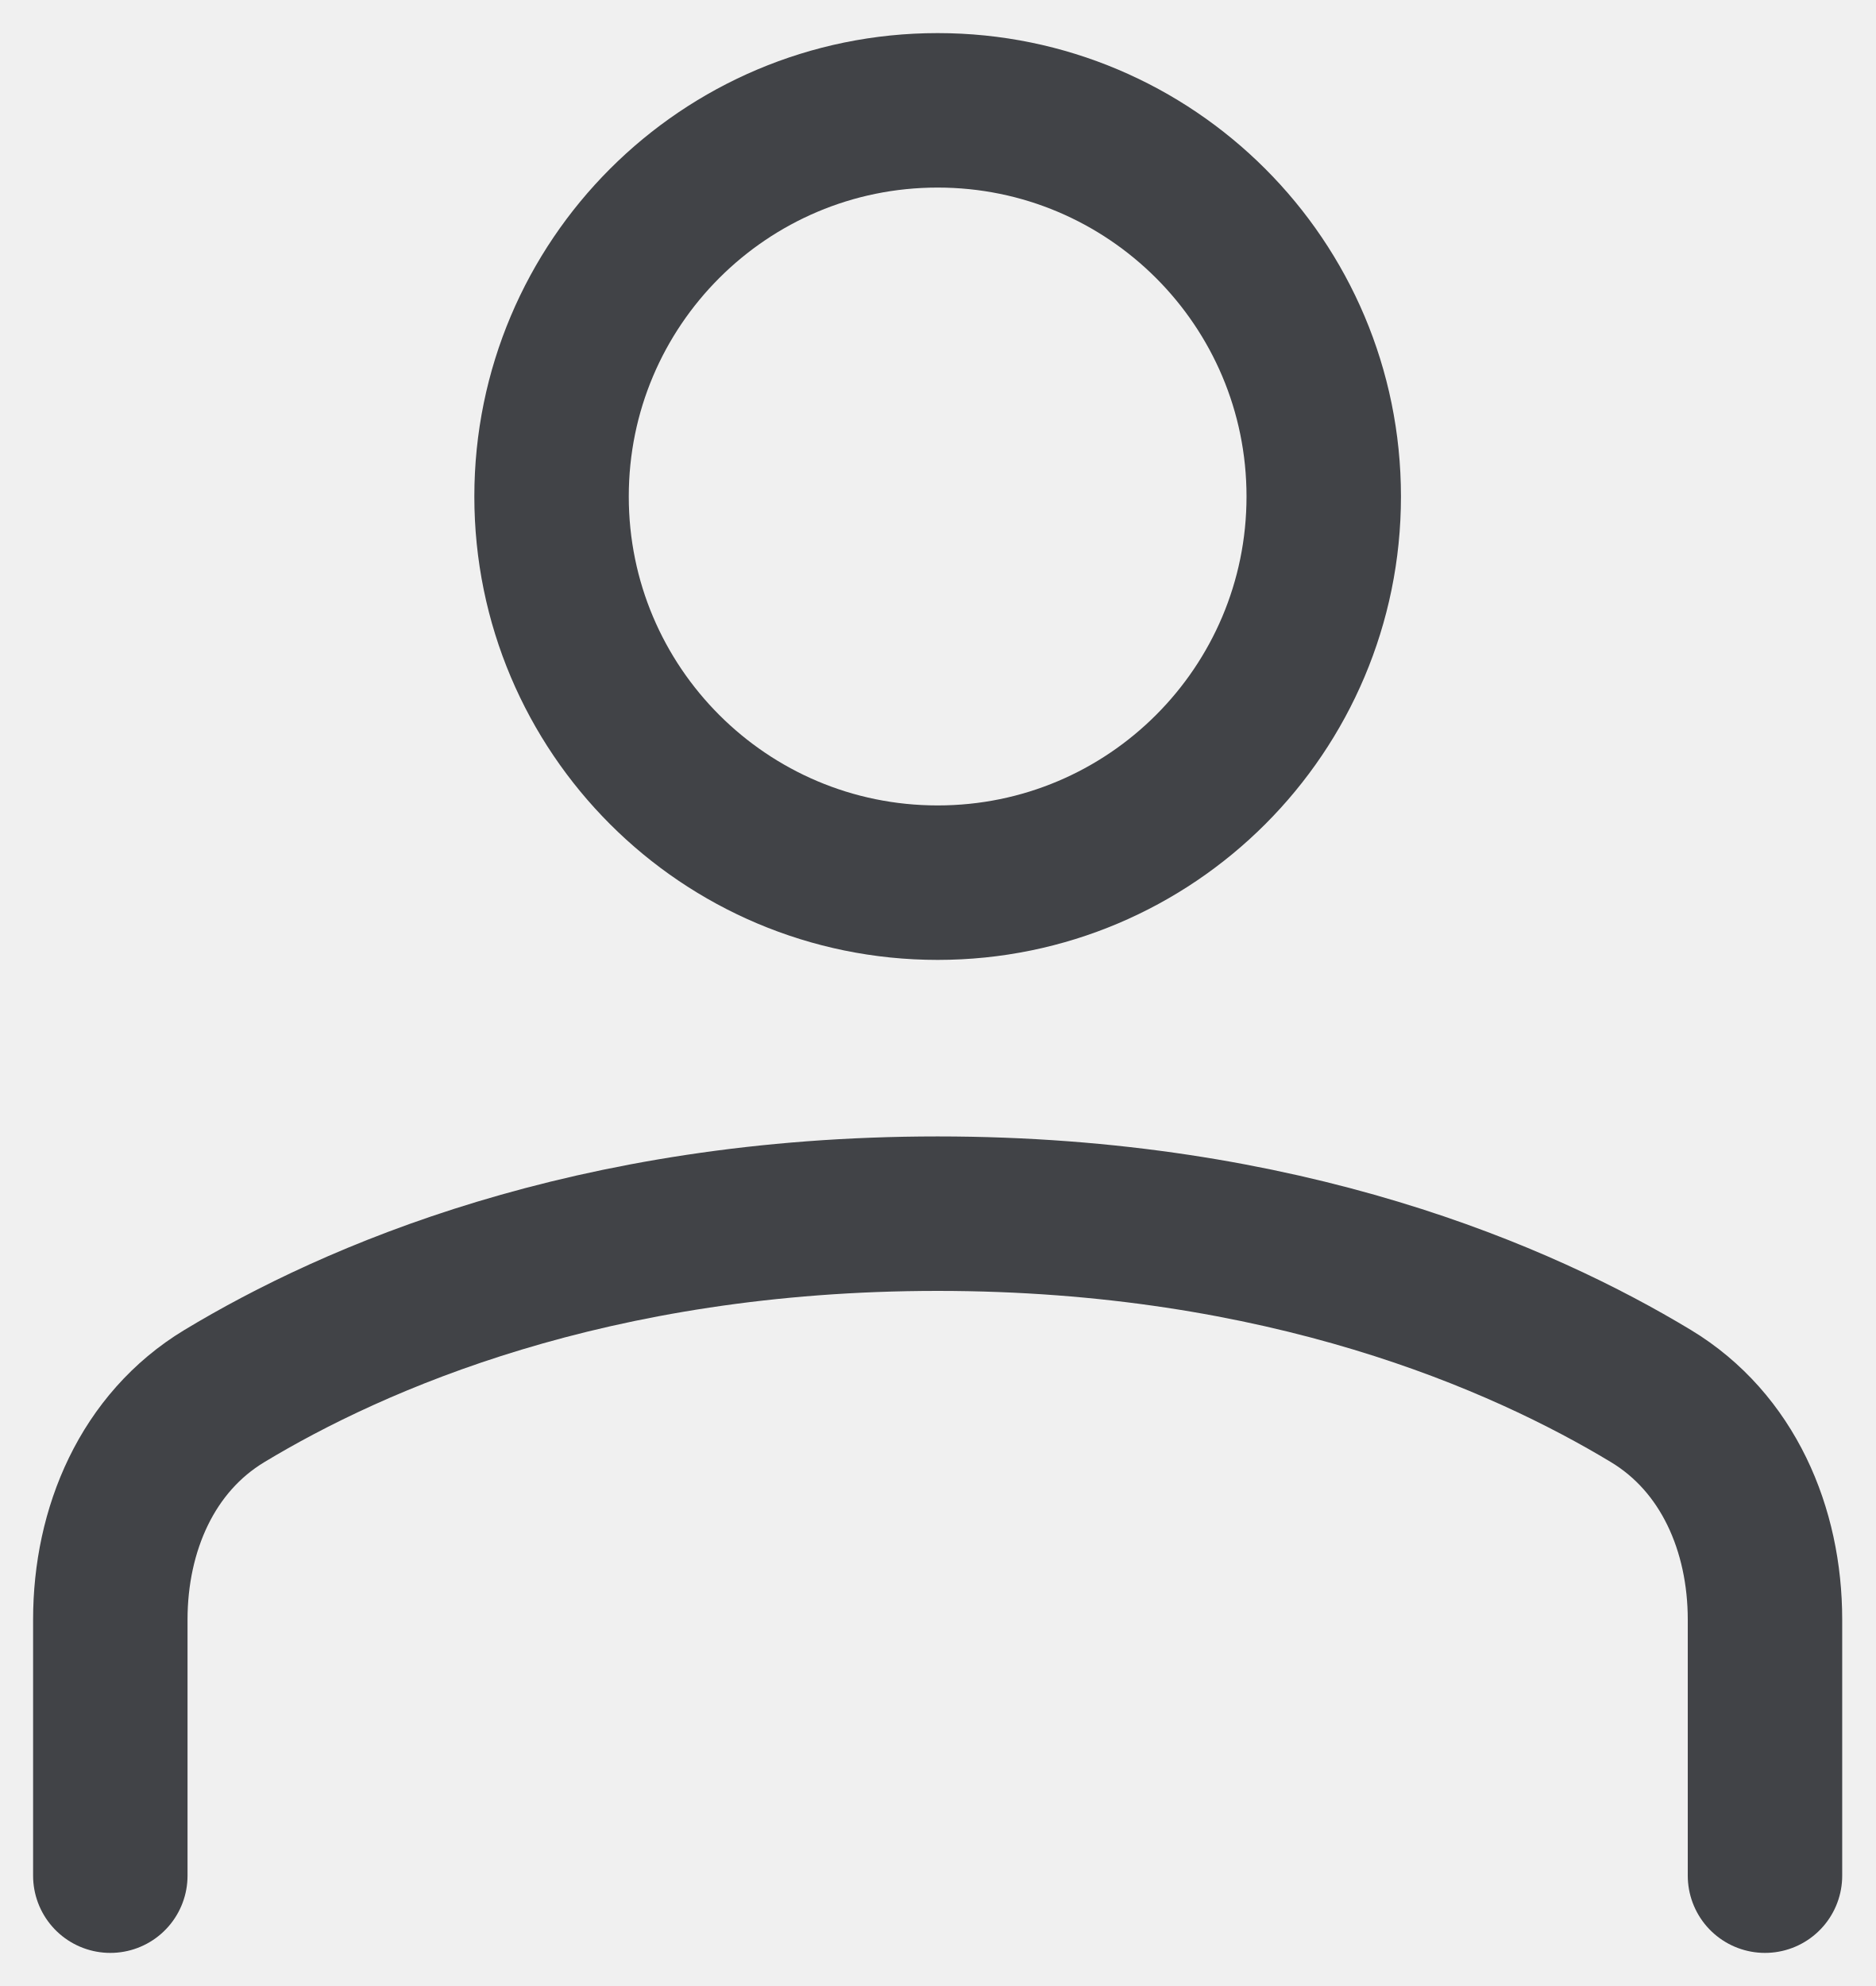
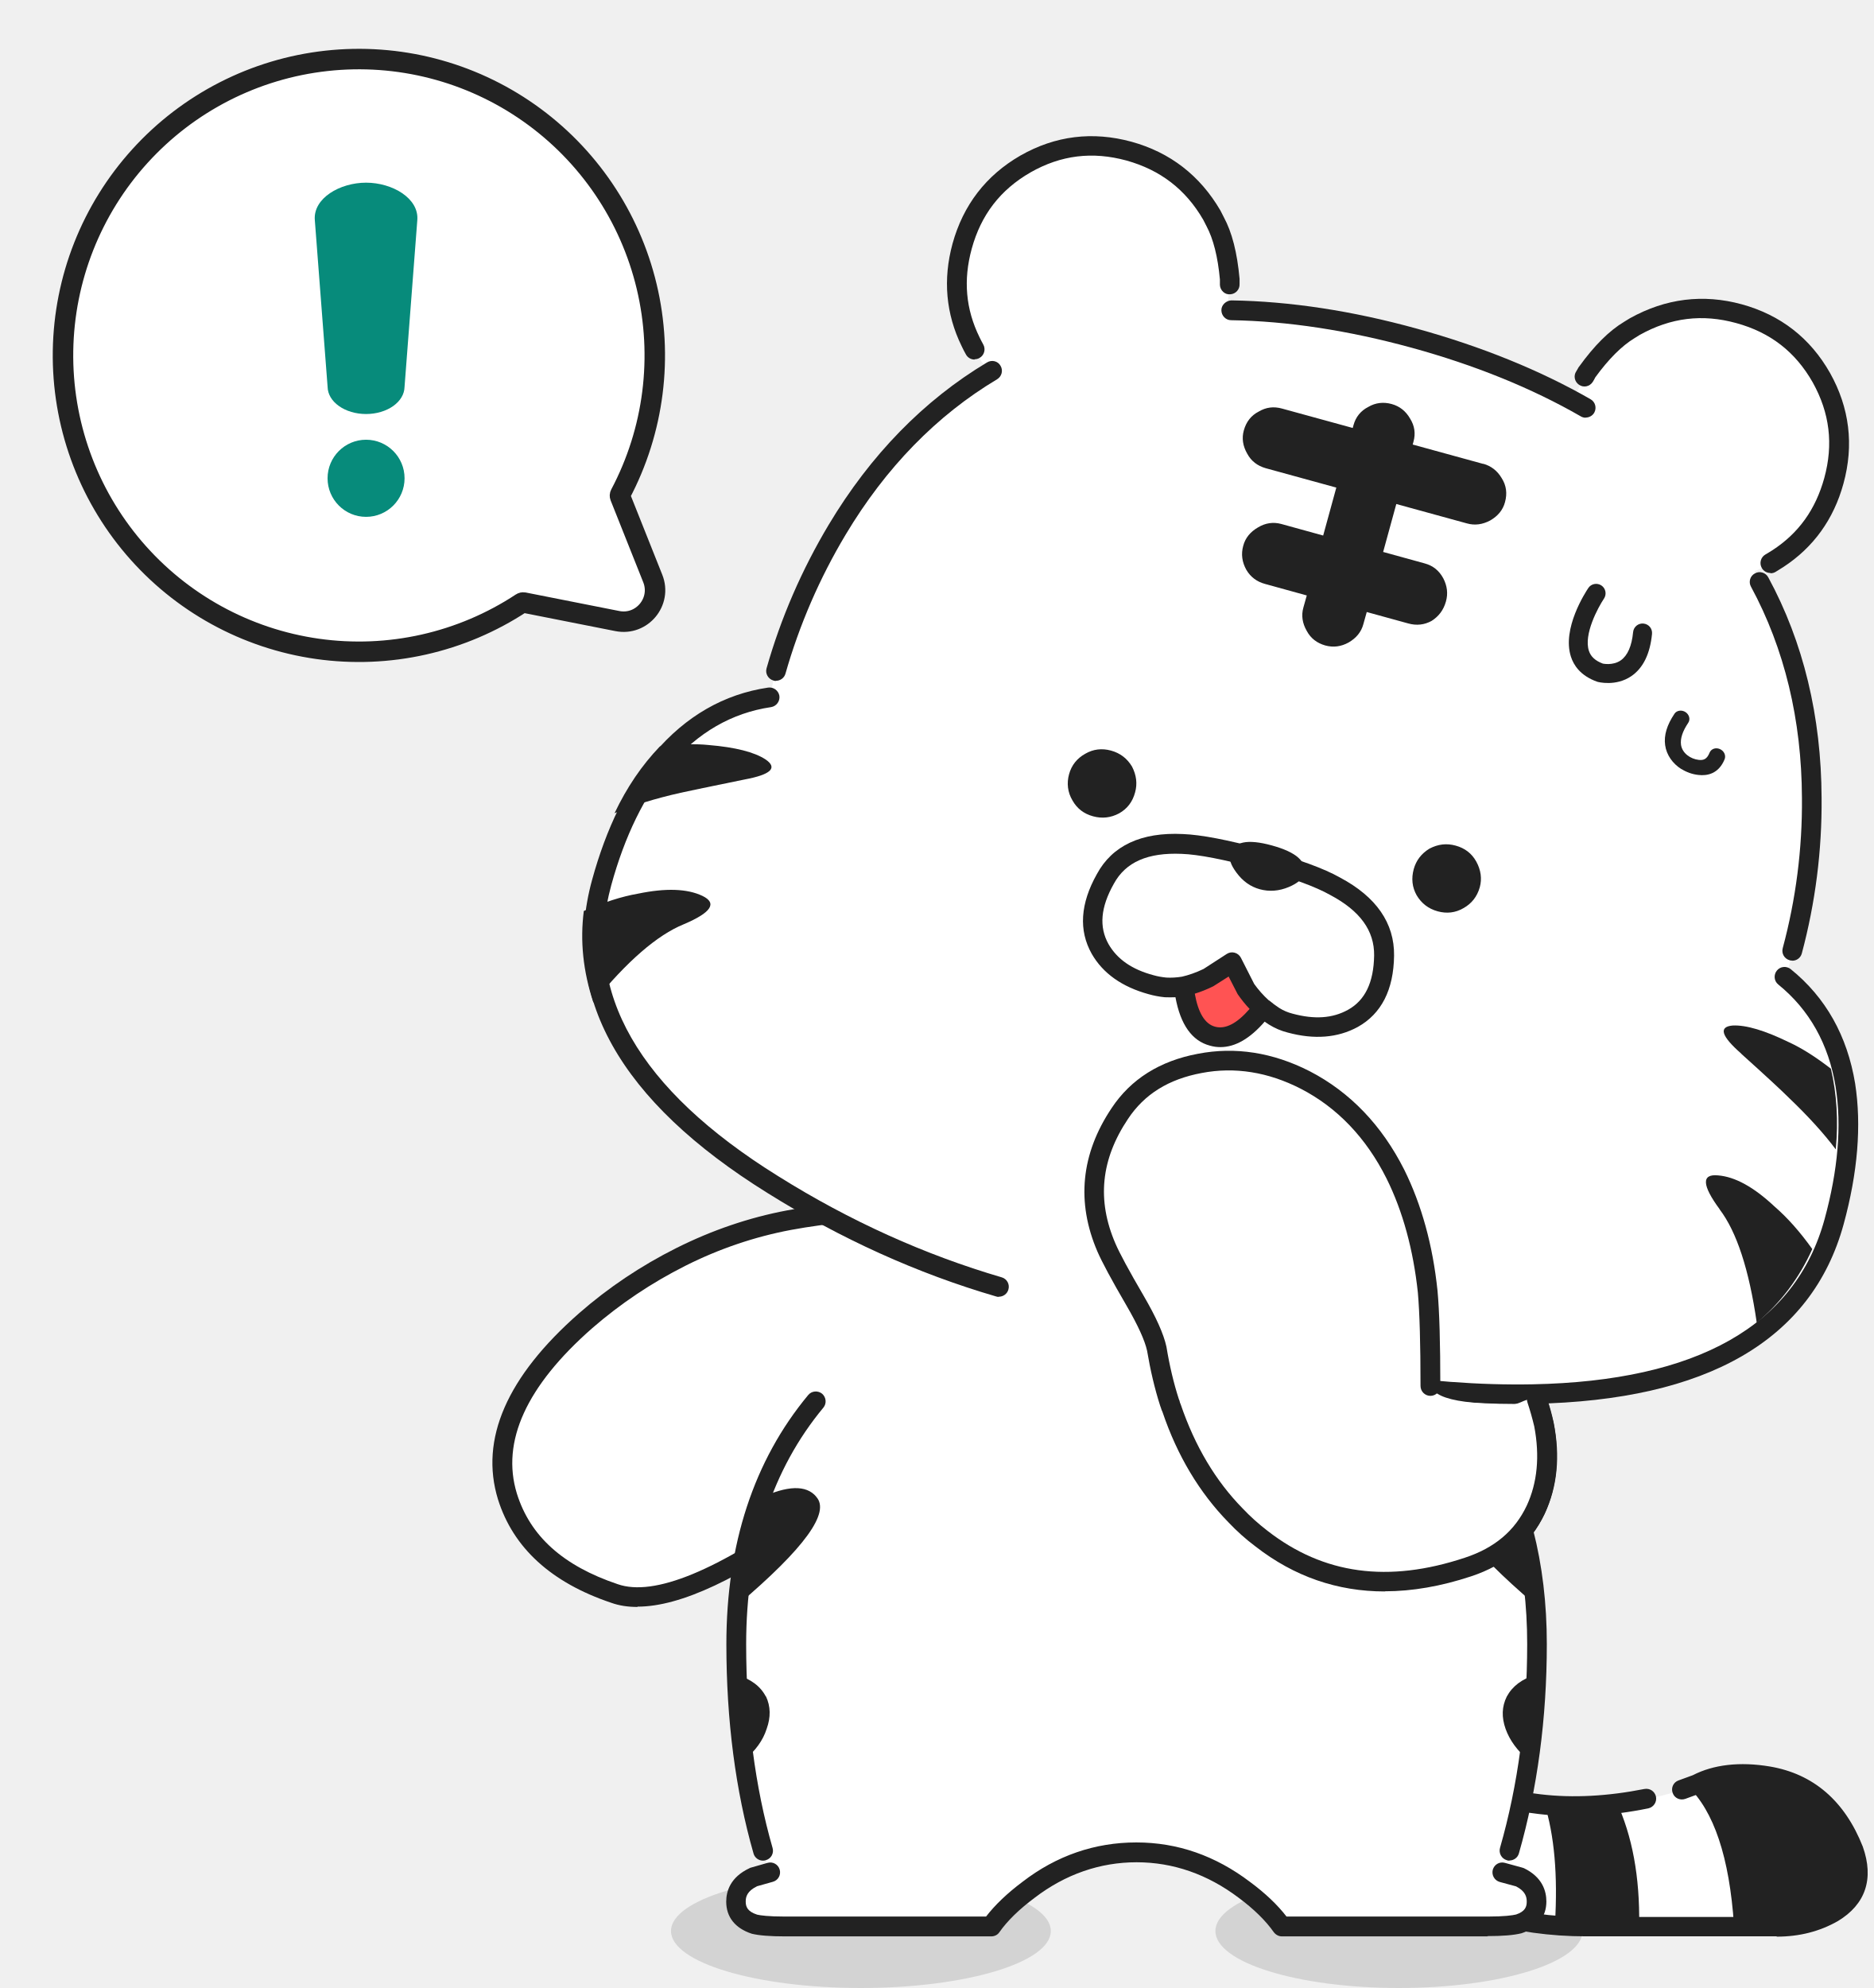
- <svg xmlns="http://www.w3.org/2000/svg" width="17" height="18" viewBox="0 0 17 18" fill="none">
-   <g id="live area">
-     <path id="Ellipse 453" d="M12 4.5C12 6.433 10.433 8 8.5 8C6.567 8 5 6.433 5 4.5C5 2.567 6.567 1 8.5 1C10.433 1 12 2.567 12 4.5Z" stroke="#414347" stroke-width="1.4" />
-     <path id="Rectangle 2418" d="M16 17V14.679C16 13.862 15.665 13.075 14.966 12.653C13.798 11.948 11.643 11 8.5 11C5.357 11 3.202 11.948 2.034 12.653C1.335 13.075 1 13.862 1 14.679V17" stroke="#414347" stroke-width="1.4" stroke-linecap="round" stroke-linejoin="round" />
+ <svg xmlns="http://www.w3.org/2000/svg" width="148" height="157" preserveAspectRatio="none" viewBox="0 0 148 157" fill="none">
+   <g id="Group 1020101968">
+     <ellipse id="Ellipse 1803" cx="68" cy="152.5" rx="15" ry="4.5" fill="#333333" fill-opacity="0.15" />
+     <ellipse id="Ellipse 1804" cx="110.5" cy="152.5" rx="14.5" ry="4.5" fill="#333333" fill-opacity="0.15" />
+     <g id="Group 1020101963">
+       <g id="Group 1020101969">
+         <path id="Path 50" d="M48.983 39.22C48.96 39.161 48.963 39.093 48.993 39.036C51.661 34 52.402 28.162 51.076 22.617C49.75 17.073 46.448 12.204 41.792 8.925C37.135 5.645 31.443 4.18 25.784 4.806C20.125 5.431 14.889 8.103 11.058 12.32C7.227 16.538 5.065 22.01 4.978 27.711C4.891 33.411 6.885 38.947 10.585 43.28C14.286 47.613 19.438 50.444 25.075 51.242C30.712 52.041 36.446 50.751 41.201 47.615C41.249 47.584 41.307 47.573 41.364 47.584L48.765 49.048C50.699 49.43 52.289 47.517 51.559 45.686L48.983 39.22Z" fill="white" stroke="#222222" stroke-width="1.617" stroke-linejoin="round" />
+         <g id="Vector">
+           <path fill-rule="evenodd" clip-rule="evenodd" d="M24.866 17.381C24.726 15.659 26.84 14.426 28.914 14.426C30.989 14.426 33.103 15.659 32.962 17.381L31.952 30.567C31.939 31.129 31.621 31.666 31.062 32.063C30.493 32.469 29.72 32.697 28.914 32.697C28.109 32.697 27.336 32.469 26.767 32.063C26.208 31.666 25.889 31.129 25.877 30.567L24.866 17.381Z" fill="#078B7B" />
+           <path d="M31.955 37.772C31.955 39.454 30.594 40.818 28.914 40.818C27.235 40.818 25.873 39.454 25.873 37.772C25.873 36.09 27.235 34.727 28.914 34.727C30.594 34.727 31.955 36.09 31.955 37.772Z" fill="#078B7B" />
+         </g>
+       </g>
+       <g id="Group 1020101961">
+         <g id="Group 1020101959">
+           <path id="Vector_2" d="M53.767 99.247C51.025 100.637 48.528 102.32 46.276 104.294C40.78 109.109 38.715 113.736 40.092 118.187C41.212 121.775 44.036 124.333 48.551 125.852C51.678 126.951 56.894 124.871 64.198 119.59C68.656 116.33 72.984 112.637 77.197 108.501C77.255 108.442 77.313 108.384 77.348 108.349L77.944 107.695C78.13 107.426 79.087 106.713 80.802 105.58C82.506 104.411 82.984 102.74 82.261 100.532C81.747 99.001 80.977 97.868 79.962 97.132C78.364 95.963 75.901 95.403 72.564 95.414C68.667 95.496 65.249 95.811 62.297 96.349C59.368 96.91 56.532 97.88 53.779 99.247H53.767Z" fill="white" />
+           <path id="Vector_3" d="M50.348 126.907C49.59 126.907 48.901 126.802 48.283 126.58C43.546 124.99 40.535 122.245 39.334 118.412C37.875 113.668 40.034 108.714 45.751 103.701C48.05 101.691 50.628 99.962 53.429 98.56C56.229 97.158 59.169 96.153 62.156 95.592C65.12 95.031 68.609 94.716 72.529 94.634C76.065 94.564 78.655 95.218 80.405 96.492C81.549 97.31 82.412 98.583 82.984 100.266C84.034 103.456 82.611 105.255 81.222 106.202C79.029 107.662 78.632 108.048 78.562 108.13L77.92 108.842L77.827 108.936L77.745 109.018C73.521 113.166 69.122 116.916 64.653 120.188C58.446 124.675 53.744 126.883 50.36 126.883L50.348 126.907ZM72.728 96.2H72.564C68.737 96.281 65.342 96.597 62.46 97.135C59.613 97.672 56.812 98.618 54.14 99.962C51.468 101.306 48.995 102.965 46.789 104.881C41.574 109.45 39.567 113.855 40.827 117.956C41.877 121.321 44.479 123.658 48.785 125.107C51.655 126.112 56.684 124.044 63.732 118.95C68.142 115.725 72.483 112.021 76.637 107.943L77.348 107.16C77.418 107.055 77.652 106.716 80.347 104.916C81.759 103.947 82.121 102.626 81.502 100.757C81.035 99.39 80.359 98.373 79.484 97.754C78.048 96.714 75.773 96.188 72.704 96.188L72.728 96.2Z" fill="#222222" />
+           <path id="Vector_4" d="M94.746 84.014C91.957 84.54 89.857 85.848 88.433 87.963C86.135 91.352 85.784 94.881 87.383 98.538C87.71 99.321 88.468 100.723 89.658 102.756C90.592 104.368 91.163 105.654 91.374 106.588C92.54 113.202 95.282 118.18 99.6 121.51C104.232 125.097 109.681 125.856 115.923 123.788C118.467 122.935 120.252 121.416 121.291 119.231C122.224 117.268 122.434 115.036 121.932 112.536C121.431 110.094 120.369 107.92 118.759 105.993C117.055 103.983 115.048 102.651 112.75 102.031C112.913 103.644 112.96 105.35 112.89 107.138C112.948 105.35 112.901 103.644 112.75 102.031C112.388 98.526 111.548 95.43 110.206 92.766C108.491 89.377 106.11 86.9 103.077 85.334C100.346 83.944 97.569 83.511 94.757 84.026L94.746 84.014Z" fill="white" />
+           <path id="Vector_5" d="M109.424 125.685C105.655 125.685 102.225 124.493 99.144 122.109C94.687 118.662 91.817 113.486 90.627 106.697C90.44 105.879 89.891 104.664 89.005 103.122C87.791 101.042 87.033 99.628 86.695 98.822C85.003 94.931 85.376 91.122 87.826 87.511C89.367 85.233 91.653 83.796 94.641 83.235C97.604 82.686 100.568 83.153 103.45 84.614C106.624 86.249 109.132 88.855 110.918 92.384C112.224 95.001 113.088 98.027 113.485 101.404C115.713 102.117 117.697 103.484 119.365 105.459C121.057 107.48 122.177 109.794 122.714 112.341C123.251 115.005 123.006 117.424 122.014 119.527C120.894 121.899 118.934 123.57 116.192 124.493C113.835 125.276 111.583 125.661 109.424 125.661V125.685ZM97.032 84.567C96.332 84.567 95.621 84.637 94.909 84.765C92.307 85.256 90.405 86.436 89.098 88.388C86.939 91.577 86.613 94.791 88.106 98.214C88.421 98.962 89.18 100.353 90.335 102.351C91.315 104.057 91.898 105.377 92.132 106.393C93.264 112.82 95.936 117.681 100.078 120.882C104.535 124.341 109.646 125.042 115.678 123.044C118.035 122.261 119.645 120.894 120.59 118.896C121.442 117.096 121.641 115.005 121.174 112.68C120.695 110.39 119.68 108.298 118.163 106.487C116.845 104.933 115.316 103.799 113.625 103.133C113.706 104.43 113.718 105.774 113.671 107.153C113.66 107.585 113.251 107.877 112.866 107.901C112.434 107.889 112.096 107.527 112.119 107.095C112.178 105.354 112.131 103.671 111.979 102.094C111.629 98.693 110.801 95.667 109.517 93.096C107.884 89.871 105.597 87.488 102.727 86.004C100.848 85.046 98.946 84.567 97.021 84.567H97.032Z" fill="#222222" />
+           <path id="Vector_6" d="M110.159 147.684C114.663 150.628 119.681 152.101 125.246 152.101H140.298C141.932 152.101 143.414 151.715 144.709 150.944C146.576 149.846 147.124 148.21 146.354 146.06C145.024 142.671 142.772 140.72 139.61 140.206C137.393 139.809 135.491 140.031 133.916 140.86C131.99 141.842 129.167 142.391 125.456 142.508C120.089 142.741 115.842 141.479 112.703 138.734C109.494 135.906 105.83 133.721 101.723 132.167C98.736 131.022 96.438 130.449 94.816 130.449C91.537 130.449 89.425 130.543 88.468 130.73C85.236 131.419 83.614 133.055 83.614 135.649C83.614 138.243 84.291 139.832 85.633 140.533C86.321 140.907 86.975 141.012 87.628 140.848C91.852 140.638 95.983 141.211 100.008 142.566C103.205 143.664 106.577 145.37 110.148 147.672L110.159 147.684Z" fill="white" />
+           <path id="Vector_7" d="M133.881 140.796L133.286 141.042C135.374 143.016 136.599 146.673 136.961 152.037H140.263C141.897 152.037 143.379 151.663 144.674 150.915C146.517 149.793 147.066 148.157 146.319 145.996C144.989 142.631 142.737 140.691 139.575 140.177C137.358 139.78 135.456 139.99 133.881 140.796ZM96.193 141.486C98.491 141.988 100.79 142.747 103.1 143.787C104.78 141.042 105.935 137.922 106.589 134.416C104.477 133.248 102.26 132.278 99.938 131.484C98.234 134.206 96.998 137.536 96.204 141.486M90.312 140.761C89.693 137.069 90.755 133.598 93.521 130.362C90.907 130.315 88.842 130.525 87.337 130.981C84.851 131.787 83.603 133.33 83.603 135.585C83.603 138.144 84.279 139.78 85.621 140.504C86.31 140.855 86.975 140.948 87.64 140.784L90.312 140.749M121.979 142.409C122.773 144.921 123.053 148.099 122.819 151.943C123.403 152.002 124.196 152.037 125.211 152.037H129.47C129.528 148.239 128.933 144.979 127.662 142.257C125.923 142.525 124.021 142.584 121.968 142.409M110.124 147.62C111.723 148.695 113.426 149.583 115.258 150.272C117.067 147.328 118.024 144.465 118.152 141.708C115.97 141.042 114.15 140.037 112.68 138.681H112.621C111.828 141.439 110.358 144.033 108.211 146.44L110.136 147.62H110.124Z" fill="#222222" />
+           <path id="Vector_8" d="M140.321 152.92H125.27C119.587 152.92 114.371 151.39 109.763 148.375C106.274 146.143 102.902 144.449 99.763 143.351C95.901 142.054 91.875 141.493 87.78 141.68C86.975 141.867 86.135 141.727 85.306 141.283C83.696 140.441 82.879 138.56 82.879 135.709C82.879 133.641 83.824 130.989 88.352 130.03C89.378 129.832 91.49 129.738 94.827 129.738C96.578 129.738 98.934 130.311 102.038 131.503C106.204 133.103 109.984 135.359 113.251 138.21C115.41 140.138 118.245 141.306 121.687 141.703C124.243 142.007 126.996 141.855 129.878 141.283C130.31 141.201 130.707 141.47 130.8 141.89C130.882 142.311 130.614 142.72 130.193 142.813C127.16 143.433 124.243 143.584 121.524 143.257C117.755 142.825 114.628 141.528 112.236 139.39C109.109 136.667 105.492 134.506 101.502 132.963C98.62 131.865 96.379 131.304 94.839 131.304C91.654 131.304 89.577 131.397 88.678 131.573C84.898 132.379 84.454 134.33 84.454 135.732C84.454 137.964 84.991 139.378 86.065 139.927C86.59 140.208 87.056 140.289 87.5 140.173C87.546 140.161 87.605 140.149 87.651 140.149C91.957 139.939 96.204 140.523 100.288 141.902C103.555 143.047 107.032 144.788 110.626 147.09C114.978 149.941 119.914 151.39 125.293 151.39H140.345C141.838 151.39 143.192 151.051 144.37 150.373C145.899 149.462 146.307 148.188 145.677 146.389C144.452 143.292 142.445 141.54 139.528 141.037C137.486 140.687 135.736 140.885 134.324 141.621L133.111 142.065C132.702 142.206 132.259 142.007 132.119 141.598C131.967 141.189 132.177 140.745 132.585 140.605L133.706 140.196C135.339 139.355 137.416 139.109 139.796 139.507C143.238 140.091 145.712 142.229 147.136 145.84C148.034 148.375 147.357 150.397 145.164 151.717C143.729 152.535 142.118 152.944 140.345 152.944L140.321 152.92Z" fill="#222222" />
+           <path id="Vector_9" d="M58.154 129.841C58.154 134.492 58.621 138.897 59.554 143.045C59.974 145.124 60.406 146.725 60.861 147.87L59.554 148.244C58.621 148.677 58.154 149.319 58.154 150.172C58.154 151.049 58.633 151.633 59.59 151.948C60.091 152.077 60.908 152.135 62.051 152.135H78.317C79.005 151.154 79.985 150.196 81.269 149.237C83.836 147.263 86.683 146.281 89.787 146.281C92.89 146.281 95.691 147.263 98.304 149.237C99.588 150.196 100.58 151.154 101.256 152.135H117.522C118.665 152.135 119.482 152.077 119.984 151.948C120.941 151.633 121.419 151.049 121.419 150.172C121.419 149.296 120.976 148.677 120.077 148.244L118.712 147.87C119.167 146.725 119.622 145.124 120.077 143.045C120.964 138.897 121.419 134.492 121.419 129.841C121.419 117.28 116.157 108.482 105.62 103.434C102.318 101.88 98.701 100.77 94.734 100.104L89.787 99.602C84.524 99.648 79.25 100.922 73.988 103.434C63.44 108.482 58.154 117.28 58.154 129.841Z" fill="white" />
+           <path id="Vector_10" d="M117.522 152.924H101.256C101 152.924 100.766 152.795 100.615 152.597C99.985 151.697 99.051 150.774 97.838 149.874C95.376 148.016 92.657 147.07 89.775 147.07C86.893 147.07 84.151 148.016 81.724 149.874C80.499 150.786 79.565 151.697 78.935 152.597C78.795 152.807 78.55 152.924 78.293 152.924H62.028C60.815 152.924 59.951 152.854 59.379 152.714C58.061 152.281 57.361 151.393 57.361 150.178C57.361 149.372 57.676 148.25 59.204 147.537C59.239 147.514 59.274 147.502 59.321 147.491L60.628 147.117C61.036 147 61.468 147.234 61.585 147.654C61.701 148.063 61.468 148.496 61.048 148.612L59.8 148.963C59.006 149.349 58.901 149.804 58.901 150.166C58.901 150.552 59.006 150.949 59.8 151.206C60.044 151.265 60.686 151.358 62.016 151.358H77.885C78.597 150.435 79.565 149.512 80.767 148.612C83.451 146.544 86.484 145.504 89.752 145.504C93.019 145.504 96.006 146.556 98.736 148.624C99.938 149.512 100.906 150.435 101.618 151.358H117.487C118.817 151.358 119.459 151.265 119.75 151.195C120.486 150.949 120.591 150.564 120.591 150.178C120.591 149.816 120.497 149.36 119.75 148.975L118.455 148.624C118.047 148.507 117.802 148.087 117.907 147.666C118.024 147.245 118.444 147 118.864 147.117L120.229 147.491C120.229 147.491 120.322 147.526 120.369 147.537C121.839 148.25 122.142 149.36 122.142 150.166C122.142 151.37 121.442 152.27 120.17 152.679C119.552 152.831 118.689 152.901 117.475 152.901L117.522 152.924ZM60.266 146.942C59.928 146.942 59.613 146.719 59.519 146.381C58.096 141.415 57.373 135.853 57.373 129.847C57.373 121.948 59.543 115.335 63.837 110.17C64.105 109.843 64.595 109.796 64.933 110.065C65.26 110.346 65.307 110.836 65.038 111.163C60.99 116.036 58.936 122.334 58.936 129.847C58.936 135.701 59.636 141.123 61.025 145.948C61.141 146.357 60.908 146.79 60.488 146.906C60.418 146.93 60.348 146.942 60.278 146.942H60.266ZM119.237 146.942C119.167 146.942 119.097 146.942 119.015 146.906C118.607 146.79 118.362 146.357 118.479 145.937C119.902 140.982 120.626 135.561 120.626 129.835C120.626 123.701 119.26 118.361 116.553 113.991C116.332 113.629 116.437 113.15 116.81 112.916C117.172 112.694 117.65 112.799 117.884 113.173C120.731 117.8 122.177 123.409 122.177 129.835C122.177 135.713 121.431 141.275 119.972 146.369C119.879 146.708 119.564 146.93 119.225 146.93L119.237 146.942Z" fill="#222222" />
+           <path id="Vector_11" d="M60.488 133.978C60.068 133.172 59.309 132.599 58.189 132.261C58.294 134.773 58.493 137.016 58.784 138.991C59.671 138.266 60.266 137.448 60.558 136.525C60.885 135.614 60.873 134.761 60.499 133.967M64.467 118.192C63.673 117.258 62.191 117.304 60.021 118.321C59.111 120.856 58.528 123.661 58.283 126.734C63.545 122.27 65.61 119.431 64.467 118.204V118.192Z" fill="#222222" />
+           <path id="Vector_12" d="M121.291 132.264C120.217 132.592 119.459 133.164 119.015 133.982C118.619 134.777 118.595 135.618 118.922 136.541C119.249 137.452 119.855 138.27 120.731 139.006C121.057 136.412 121.244 134.169 121.291 132.276M119.459 118.301C117.277 117.285 115.795 117.238 115.013 118.173C113.94 119.4 116.005 122.239 121.232 126.703C120.999 123.711 120.416 120.907 119.459 118.29V118.301Z" fill="#222222" />
+           <path id="Vector_13" d="M137.334 24.788C140.216 25.583 142.387 27.265 143.845 29.836C145.292 32.406 145.619 35.129 144.837 37.992C144.114 40.632 142.632 42.677 140.415 44.138C140.228 44.255 140.041 44.383 139.831 44.5C137.253 45.961 134.534 46.299 131.652 45.517C128.77 44.734 126.611 43.039 125.106 40.457C123.659 37.886 123.333 35.164 124.114 32.301C124.371 31.378 124.709 30.537 125.129 29.777C125.199 29.672 125.269 29.555 125.316 29.439C126.46 27.861 127.568 26.739 128.653 26.097L129.12 25.805C131.734 24.344 134.464 24.017 137.323 24.8L137.334 24.788Z" fill="white" />
+           <path id="Vector_14" d="M139.831 45.249C139.563 45.249 139.295 45.109 139.155 44.852C138.944 44.478 139.073 43.999 139.446 43.789C139.633 43.684 139.808 43.567 139.983 43.462C142.072 42.106 143.402 40.237 144.09 37.76C144.825 35.084 144.522 32.607 143.18 30.2C141.815 27.793 139.831 26.25 137.136 25.514C134.464 24.778 131.967 25.082 129.517 26.449L129.085 26.718C128.105 27.314 127.066 28.342 126.005 29.802C125.946 29.931 125.876 30.048 125.794 30.176C125.549 30.538 125.071 30.632 124.721 30.387C124.359 30.141 124.266 29.662 124.511 29.312C124.558 29.242 124.604 29.16 124.639 29.09C124.663 29.043 124.686 28.996 124.721 28.961C125.935 27.279 127.101 26.122 128.291 25.409L128.747 25.129C131.57 23.563 134.522 23.201 137.568 24.03C140.636 24.872 142.982 26.694 144.545 29.452C146.085 32.198 146.447 35.142 145.607 38.192C144.837 41.008 143.238 43.228 140.858 44.782C140.66 44.91 140.45 45.039 140.24 45.168C140.123 45.238 139.983 45.273 139.855 45.273L139.831 45.249Z" fill="#222222" />
+           <path id="Vector_15" d="M89.168 11.98C86.286 11.186 83.568 11.525 80.989 12.997C78.434 14.469 76.765 16.631 75.983 19.493C75.26 22.134 75.482 24.646 76.648 27.042C76.742 27.24 76.847 27.439 76.963 27.649C78.422 30.232 80.604 31.914 83.474 32.697C86.345 33.48 89.063 33.153 91.677 31.692C94.232 30.22 95.901 28.058 96.683 25.195C96.939 24.272 97.079 23.373 97.103 22.496C97.103 22.368 97.103 22.239 97.103 22.111C96.928 20.171 96.543 18.64 95.936 17.53L95.679 17.04C94.174 14.457 91.992 12.763 89.133 11.98H89.168Z" fill="white" />
+           <path id="Vector_16" d="M76.975 28.395C76.707 28.395 76.438 28.254 76.298 27.997C76.17 27.775 76.065 27.565 75.96 27.343C74.711 24.796 74.466 22.073 75.236 19.246C76.076 16.196 77.885 13.847 80.604 12.282C83.357 10.716 86.298 10.354 89.378 11.195C92.424 12.036 94.781 13.859 96.391 16.617L96.659 17.142C97.312 18.346 97.721 19.947 97.908 22.015C97.908 22.062 97.908 22.108 97.908 22.167C97.908 22.248 97.908 22.342 97.908 22.424C97.931 22.856 97.604 23.218 97.172 23.242C96.752 23.288 96.379 22.938 96.356 22.506C96.356 22.365 96.356 22.213 96.356 22.073C96.192 20.274 95.831 18.86 95.294 17.855L95.037 17.353C93.649 14.957 91.653 13.427 88.981 12.679C86.286 11.943 83.801 12.247 81.397 13.614C79.005 14.992 77.488 16.967 76.753 19.643C76.076 22.12 76.275 24.41 77.372 26.642C77.465 26.829 77.558 27.016 77.663 27.203C77.873 27.577 77.745 28.056 77.372 28.266C77.255 28.336 77.115 28.371 76.987 28.371L76.975 28.395Z" fill="#222222" />
+           <path id="Vector_17" d="M142.55 56.431C140.018 41.591 129.75 31.695 111.723 26.74C93.695 21.786 79.81 25.034 70.044 36.485C65.143 42.199 62.063 48.403 60.803 55.122C57.489 55.613 54.654 57.237 52.308 60.018C50.231 62.507 48.645 65.743 47.548 69.751C45.133 78.561 49.648 86.507 61.083 93.623C66.812 97.198 72.751 99.885 78.924 101.697L101.641 107.948L107.569 109.128C112.364 109.887 116.88 110.226 121.116 110.144C134.557 109.887 142.48 105.354 144.895 96.544C145.992 92.536 146.295 88.949 145.794 85.747C145.21 82.16 143.6 79.309 140.986 77.194C143.308 70.768 143.833 63.862 142.55 56.442V56.431Z" fill="white" />
+           <path id="Vector_18" d="M119.855 110.878C115.947 110.878 111.769 110.527 107.417 109.838L101.455 108.658C101.035 108.576 100.755 108.167 100.848 107.746C100.941 107.325 101.338 107.045 101.758 107.139L107.686 108.319C112.388 109.066 116.892 109.405 121.069 109.324C134.056 109.066 141.815 104.685 144.113 96.295C145.175 92.416 145.479 88.899 144.989 85.826C144.44 82.461 142.912 79.738 140.461 77.752C140.123 77.483 140.076 76.992 140.345 76.654C140.613 76.315 141.103 76.268 141.441 76.537C144.207 78.769 145.91 81.806 146.529 85.569C147.042 88.864 146.739 92.603 145.619 96.692C143.11 105.83 134.861 110.597 121.104 110.866C120.695 110.866 120.275 110.878 119.855 110.878ZM78.888 102.418C78.819 102.418 78.749 102.418 78.667 102.383C72.459 100.572 66.392 97.826 60.639 94.227C48.925 86.948 44.258 78.628 46.766 69.491C47.886 65.401 49.543 62.025 51.69 59.466C54.164 56.556 57.186 54.815 60.675 54.301C61.095 54.243 61.491 54.535 61.561 54.955C61.62 55.376 61.328 55.773 60.908 55.843C57.804 56.299 55.109 57.853 52.892 60.471C50.897 62.854 49.345 66.032 48.283 69.9C45.984 78.289 50.418 86.025 61.48 92.895C67.115 96.424 73.054 99.1 79.122 100.876C79.53 100.992 79.775 101.425 79.647 101.845C79.554 102.184 79.239 102.406 78.9 102.406L78.888 102.418ZM141.558 75.859C141.488 75.859 141.418 75.859 141.36 75.836C140.94 75.719 140.695 75.298 140.811 74.877C141.85 71.022 142.363 67.025 142.328 63.018C142.305 56.837 140.951 51.228 138.303 46.332C138.093 45.958 138.233 45.479 138.618 45.281C138.991 45.07 139.47 45.222 139.668 45.596C142.445 50.714 143.857 56.58 143.88 63.018C143.915 67.166 143.39 71.29 142.317 75.298C142.223 75.649 141.908 75.871 141.57 75.871L141.558 75.859ZM61.293 53.775C61.223 53.775 61.153 53.775 61.083 53.74C60.675 53.623 60.429 53.191 60.546 52.782C61.678 48.798 63.335 44.989 65.459 41.436C68.761 35.921 72.973 31.61 77.967 28.619C78.34 28.396 78.819 28.513 79.028 28.887C79.25 29.261 79.122 29.729 78.76 29.951C73.988 32.801 69.962 36.926 66.789 42.231C64.735 45.666 63.136 49.358 62.04 53.203C61.946 53.542 61.631 53.764 61.293 53.764V53.775ZM125.246 32.989C125.118 32.989 124.978 32.953 124.861 32.883C120.987 30.652 116.483 28.829 111.501 27.462C106.507 26.095 101.711 25.358 97.243 25.288C96.811 25.288 96.472 24.926 96.472 24.494C96.472 24.061 96.869 23.734 97.266 23.723C101.863 23.793 106.799 24.541 111.909 25.954C117.02 27.368 121.641 29.238 125.631 31.528C126.005 31.738 126.133 32.217 125.923 32.591C125.783 32.837 125.514 32.977 125.246 32.977V32.989Z" fill="#222222" />
+           <path id="Vector_19" d="M117.16 36.638L111.583 35.107L111.641 34.897C111.828 34.231 111.734 33.623 111.373 33.05C111.034 32.466 110.556 32.081 109.914 31.905C109.272 31.73 108.642 31.8 108.071 32.139C107.476 32.443 107.079 32.934 106.904 33.588L106.846 33.798L101.268 32.268C100.603 32.081 99.996 32.162 99.425 32.501C98.829 32.805 98.433 33.307 98.246 33.985C98.071 34.605 98.164 35.224 98.514 35.831C98.829 36.416 99.32 36.789 99.973 36.976L105.55 38.507L104.512 42.293L101.21 41.382C100.568 41.206 99.95 41.3 99.366 41.65C98.76 42.001 98.363 42.48 98.199 43.099C98.013 43.765 98.106 44.396 98.445 45.004C98.783 45.576 99.273 45.938 99.915 46.114L103.217 47.025L102.948 47.983C102.773 48.602 102.867 49.222 103.217 49.829C103.532 50.414 104.022 50.788 104.675 50.974C105.317 51.15 105.924 51.068 106.519 50.741C107.126 50.39 107.522 49.911 107.686 49.292L107.954 48.334L111.221 49.233C111.886 49.42 112.505 49.35 113.076 49.035C113.648 48.673 114.021 48.17 114.208 47.504C114.383 46.885 114.313 46.277 113.998 45.67C113.671 45.062 113.181 44.665 112.516 44.49L109.249 43.59L110.288 39.804L115.865 41.335C116.483 41.51 117.102 41.428 117.709 41.101C118.315 40.751 118.712 40.272 118.875 39.652C119.062 38.974 118.98 38.343 118.619 37.771C118.269 37.175 117.779 36.801 117.16 36.626V36.638Z" fill="#222222" />
+           <path id="Vector_20" d="M60.476 59.981C59.59 59.397 58.084 59.011 55.961 58.836C54.969 58.731 53.697 58.766 52.122 58.953C50.698 60.425 49.508 62.189 48.54 64.222C49.998 63.603 51.737 63.066 53.755 62.61C54.444 62.458 56.124 62.108 58.819 61.558C60.885 61.173 61.445 60.647 60.476 59.981Z" fill="#222222" />
+           <path id="Vector_21" d="M46.871 79.176C49.532 75.904 51.912 73.848 54 72.995C56.182 72.072 56.672 71.324 55.482 70.752C54.28 70.179 52.589 70.121 50.395 70.576C49.111 70.798 47.688 71.254 46.113 71.944C45.809 74.304 46.054 76.711 46.871 79.176Z" fill="#222222" />
+           <path id="Vector_22" d="M137.521 83.208C139.481 84.972 140.73 86.129 141.29 86.69C142.795 88.127 144.032 89.482 145 90.768C145.21 88.524 145.082 86.398 144.615 84.4C143.39 83.453 142.293 82.764 141.325 82.32C139.411 81.385 137.929 80.941 136.868 80.988C135.724 81.081 135.946 81.817 137.533 83.208H137.521Z" fill="#222222" />
+           <path id="Vector_23" d="M135.829 95.512C137.171 97.276 138.151 100.256 138.758 104.462C140.648 102.885 142.107 100.945 143.145 98.643C142.188 97.3 141.197 96.178 140.158 95.278C138.513 93.736 137.031 92.93 135.701 92.825C134.382 92.696 134.429 93.596 135.829 95.5V95.512Z" fill="#222222" />
+           <path id="Vector_24" d="M95.376 77.227C94.711 77.542 94.081 77.764 93.474 77.893C93.731 80.183 94.489 81.492 95.737 81.819C97.009 82.169 98.328 81.433 99.716 79.587C99.215 79.155 98.771 78.641 98.363 78.045L97.313 75.988L95.387 77.227H95.376Z" fill="#FF5353" />
+           <path id="Vector_25" d="M109.296 75.461C109.319 73.194 108.036 71.371 105.422 69.981C104.232 69.303 102.272 68.59 99.529 67.831C96.787 67.095 94.734 66.697 93.357 66.651C90.382 66.51 88.351 67.433 87.278 69.42C86.1 71.5 85.959 73.334 86.858 74.935C87.651 76.302 88.981 77.249 90.872 77.763C91.233 77.868 91.607 77.938 92.004 77.973C92.482 78.008 92.972 77.973 93.462 77.891C94.069 77.763 94.71 77.529 95.364 77.225L97.289 75.987L98.339 78.043C98.748 78.639 99.203 79.153 99.693 79.585C99.973 79.819 100.265 80.029 100.568 80.228C100.965 80.485 101.396 80.672 101.863 80.789C103.753 81.303 105.399 81.186 106.799 80.415C108.409 79.515 109.237 77.868 109.261 75.449L109.296 75.461Z" fill="white" />
+           <path id="Vector_26" d="M96.391 82.694C96.111 82.694 95.842 82.659 95.562 82.577C94.15 82.203 93.24 80.918 92.844 78.756C92.552 78.767 92.272 78.767 91.992 78.756C91.537 78.709 91.117 78.627 90.708 78.51C88.631 77.938 87.115 76.875 86.228 75.321C85.189 73.474 85.329 71.359 86.636 69.034C87.85 66.779 90.148 65.704 93.439 65.868C94.885 65.926 96.962 66.323 99.774 67.083C102.598 67.866 104.582 68.59 105.842 69.303C108.701 70.822 110.147 72.902 110.112 75.472C110.077 78.172 109.109 80.064 107.242 81.104C105.655 81.969 103.8 82.109 101.723 81.548C101.198 81.42 100.685 81.198 100.218 80.906C100.101 80.836 99.996 80.754 99.891 80.684C98.736 82.016 97.569 82.694 96.402 82.694H96.391ZM94.372 78.475C94.641 79.994 95.177 80.871 95.971 81.081C96.787 81.303 97.698 80.836 98.701 79.679C98.363 79.328 98.048 78.931 97.756 78.51L97.044 77.12L95.831 77.891C95.305 78.148 94.827 78.335 94.372 78.475ZM100.253 79.013C100.498 79.223 100.766 79.422 101.035 79.597C101.361 79.807 101.723 79.959 102.096 80.053C103.823 80.52 105.247 80.427 106.472 79.749C107.825 79.001 108.502 77.587 108.537 75.461C108.561 73.498 107.429 71.932 105.072 70.682C103.917 70.028 102.003 69.326 99.343 68.59C96.682 67.877 94.664 67.48 93.345 67.433C90.662 67.317 88.911 68.076 87.978 69.794C86.928 71.652 86.799 73.206 87.558 74.561C88.246 75.753 89.401 76.559 91.105 77.015C91.432 77.108 91.77 77.167 92.12 77.202C92.505 77.225 92.925 77.202 93.357 77.132C93.87 77.015 94.454 76.816 95.061 76.524L96.904 75.332C97.091 75.215 97.312 75.18 97.522 75.239C97.733 75.297 97.907 75.437 98.013 75.636L99.063 77.704C99.378 78.148 99.786 78.616 100.229 79.013H100.253Z" fill="#222222" />
+           <path id="Vector_27" d="M97.161 67.454C97.056 67.84 97.219 68.319 97.663 68.915C98.164 69.593 98.771 70.025 99.495 70.224C100.253 70.434 101.023 70.376 101.805 70.048C102.482 69.756 102.878 69.429 102.983 69.043C103.252 68.062 102.412 67.302 100.451 66.765C98.538 66.239 97.441 66.461 97.173 67.443L97.161 67.454Z" fill="#222222" />
+           <path id="Vector_28" d="M87.756 59.277C87.033 59.079 86.356 59.161 85.726 59.523C85.073 59.885 84.641 60.422 84.443 61.135C84.244 61.848 84.326 62.572 84.711 63.215C85.073 63.858 85.609 64.267 86.333 64.465C87.056 64.664 87.745 64.582 88.398 64.232C89.04 63.869 89.46 63.32 89.658 62.572C89.845 61.895 89.763 61.217 89.413 60.539C89.028 59.897 88.48 59.476 87.756 59.277Z" fill="#222222" />
+           <path id="Vector_29" d="M116.6 68.032C116.238 67.389 115.702 66.981 114.978 66.782C114.255 66.583 113.59 66.665 112.913 67.016C112.259 67.413 111.851 67.962 111.664 68.64C111.466 69.376 111.536 70.065 111.898 70.708C112.283 71.35 112.831 71.771 113.555 71.97C114.278 72.168 114.955 72.087 115.585 71.724C116.238 71.362 116.67 70.813 116.88 70.077C117.067 69.399 116.973 68.71 116.6 68.032Z" fill="#222222" />
+           <path id="Vector_30" d="M94.757 83.989C91.957 84.503 89.857 85.823 88.445 87.95C86.169 91.35 85.808 94.879 87.383 98.536C87.71 99.307 88.468 100.709 89.658 102.742C90.592 104.343 91.163 105.605 91.374 106.54C91.618 108.036 91.957 109.438 92.365 110.746C92.389 110.805 92.412 110.863 92.424 110.898C92.447 111.003 92.482 111.12 92.552 111.237C93.695 114.602 95.376 117.418 97.593 119.673C98.211 120.339 98.9 120.947 99.646 121.508C104.243 125.083 109.681 125.831 115.947 123.751C118.479 122.922 120.264 121.414 121.291 119.241C122.201 117.266 122.422 115.023 121.944 112.511C121.781 111.81 121.594 111.144 121.384 110.513C121.092 110.407 120.684 110.478 120.136 110.735C119.575 110.968 119.155 111.027 118.864 110.922C117.615 110.875 116.577 110.805 115.725 110.7C114.126 110.489 113.216 110.08 112.983 109.449C112.983 106.084 112.913 103.607 112.761 102.006C112.388 98.501 111.536 95.404 110.206 92.729C108.502 89.34 106.134 86.863 103.088 85.286C100.335 83.872 97.558 83.44 94.757 83.977V83.989Z" fill="white" />
+           <path id="Vector_31" d="M109.377 125.683C105.632 125.683 102.213 124.503 99.168 122.131C98.398 121.558 97.674 120.904 97.021 120.214C94.746 117.889 92.984 114.956 91.817 111.498C91.77 111.416 91.724 111.288 91.689 111.159C91.665 111.112 91.653 111.054 91.63 110.995C91.198 109.652 90.86 108.191 90.603 106.672C90.428 105.866 89.88 104.662 88.993 103.132C87.78 101.052 87.033 99.65 86.683 98.844C85.003 94.953 85.376 91.132 87.803 87.51C89.32 85.219 91.618 83.782 94.617 83.221C97.569 82.649 100.545 83.116 103.45 84.6C106.635 86.248 109.144 88.865 110.918 92.382C112.283 95.139 113.17 98.341 113.543 101.928C113.695 103.564 113.765 106.088 113.765 109.453C113.765 109.885 113.415 110.236 112.983 110.236C112.551 110.236 112.201 109.885 112.201 109.453C112.201 106.135 112.131 103.658 111.991 102.08C111.629 98.692 110.801 95.654 109.517 93.071C107.907 89.858 105.62 87.463 102.738 85.979C100.16 84.659 97.523 84.238 94.909 84.74C92.295 85.231 90.393 86.411 89.098 88.362C86.951 91.564 86.625 94.789 88.106 98.213C88.421 98.949 89.168 100.339 90.335 102.337C91.315 104.02 91.91 105.34 92.132 106.357C92.377 107.852 92.704 109.231 93.112 110.493C93.147 110.563 93.182 110.657 93.194 110.738C93.194 110.738 93.205 110.797 93.252 110.89C94.384 114.22 96.029 116.966 98.153 119.128C98.759 119.77 99.413 120.355 100.113 120.892C104.547 124.339 109.646 125.029 115.702 123.019C118.047 122.248 119.645 120.904 120.591 118.906C121.431 117.095 121.629 114.992 121.186 112.655C121.034 112.012 120.847 111.358 120.649 110.762C120.509 110.353 120.731 109.909 121.139 109.78C121.547 109.64 121.991 109.862 122.119 110.271C122.329 110.914 122.527 111.615 122.702 112.327C123.216 115.027 122.971 117.445 122.002 119.56C120.871 121.932 118.922 123.591 116.192 124.491C113.823 125.274 111.548 125.671 109.389 125.671L109.377 125.683Z" fill="#222222" />
+           <path id="Vector_32" d="M126.15 53.837C124.805 53.358 124.292 52.507 124.084 51.87C123.352 49.637 125.244 46.758 125.452 46.44C125.68 46.096 126.146 46.008 126.488 46.236C126.831 46.464 126.92 46.931 126.692 47.274C126.217 47.985 125.073 50.101 125.501 51.4C125.653 51.867 126.015 52.187 126.604 52.408C126.586 52.401 127.387 52.591 128.02 52.149C128.558 51.768 128.886 51.025 128.993 49.918C129.033 49.508 129.396 49.202 129.815 49.245C130.234 49.289 130.529 49.649 130.486 50.068C130.332 51.636 129.785 52.756 128.86 53.392C127.628 54.236 126.215 53.86 126.159 53.84L126.15 53.837Z" fill="#222222" />
+           <path id="Vector_33" d="M132.805 60.739C132.115 60.304 131.63 59.623 131.523 58.849C131.415 58.075 131.657 57.264 132.264 56.361C132.441 56.096 132.841 56.045 133.131 56.237C133.428 56.432 133.53 56.809 133.349 57.08C132.894 57.757 132.713 58.323 132.775 58.811C132.872 59.505 133.551 59.941 134.172 60.011C134.545 60.053 134.822 59.971 135.036 59.435C135.161 59.138 135.516 59.013 135.846 59.156C136.183 59.304 136.339 59.659 136.221 59.961C135.744 61.129 134.831 61.279 134.153 61.201C133.663 61.15 133.205 60.981 132.809 60.732L132.805 60.739Z" fill="#222222" />
+         </g>
+       </g>
+     </g>
  </g>
</svg>
